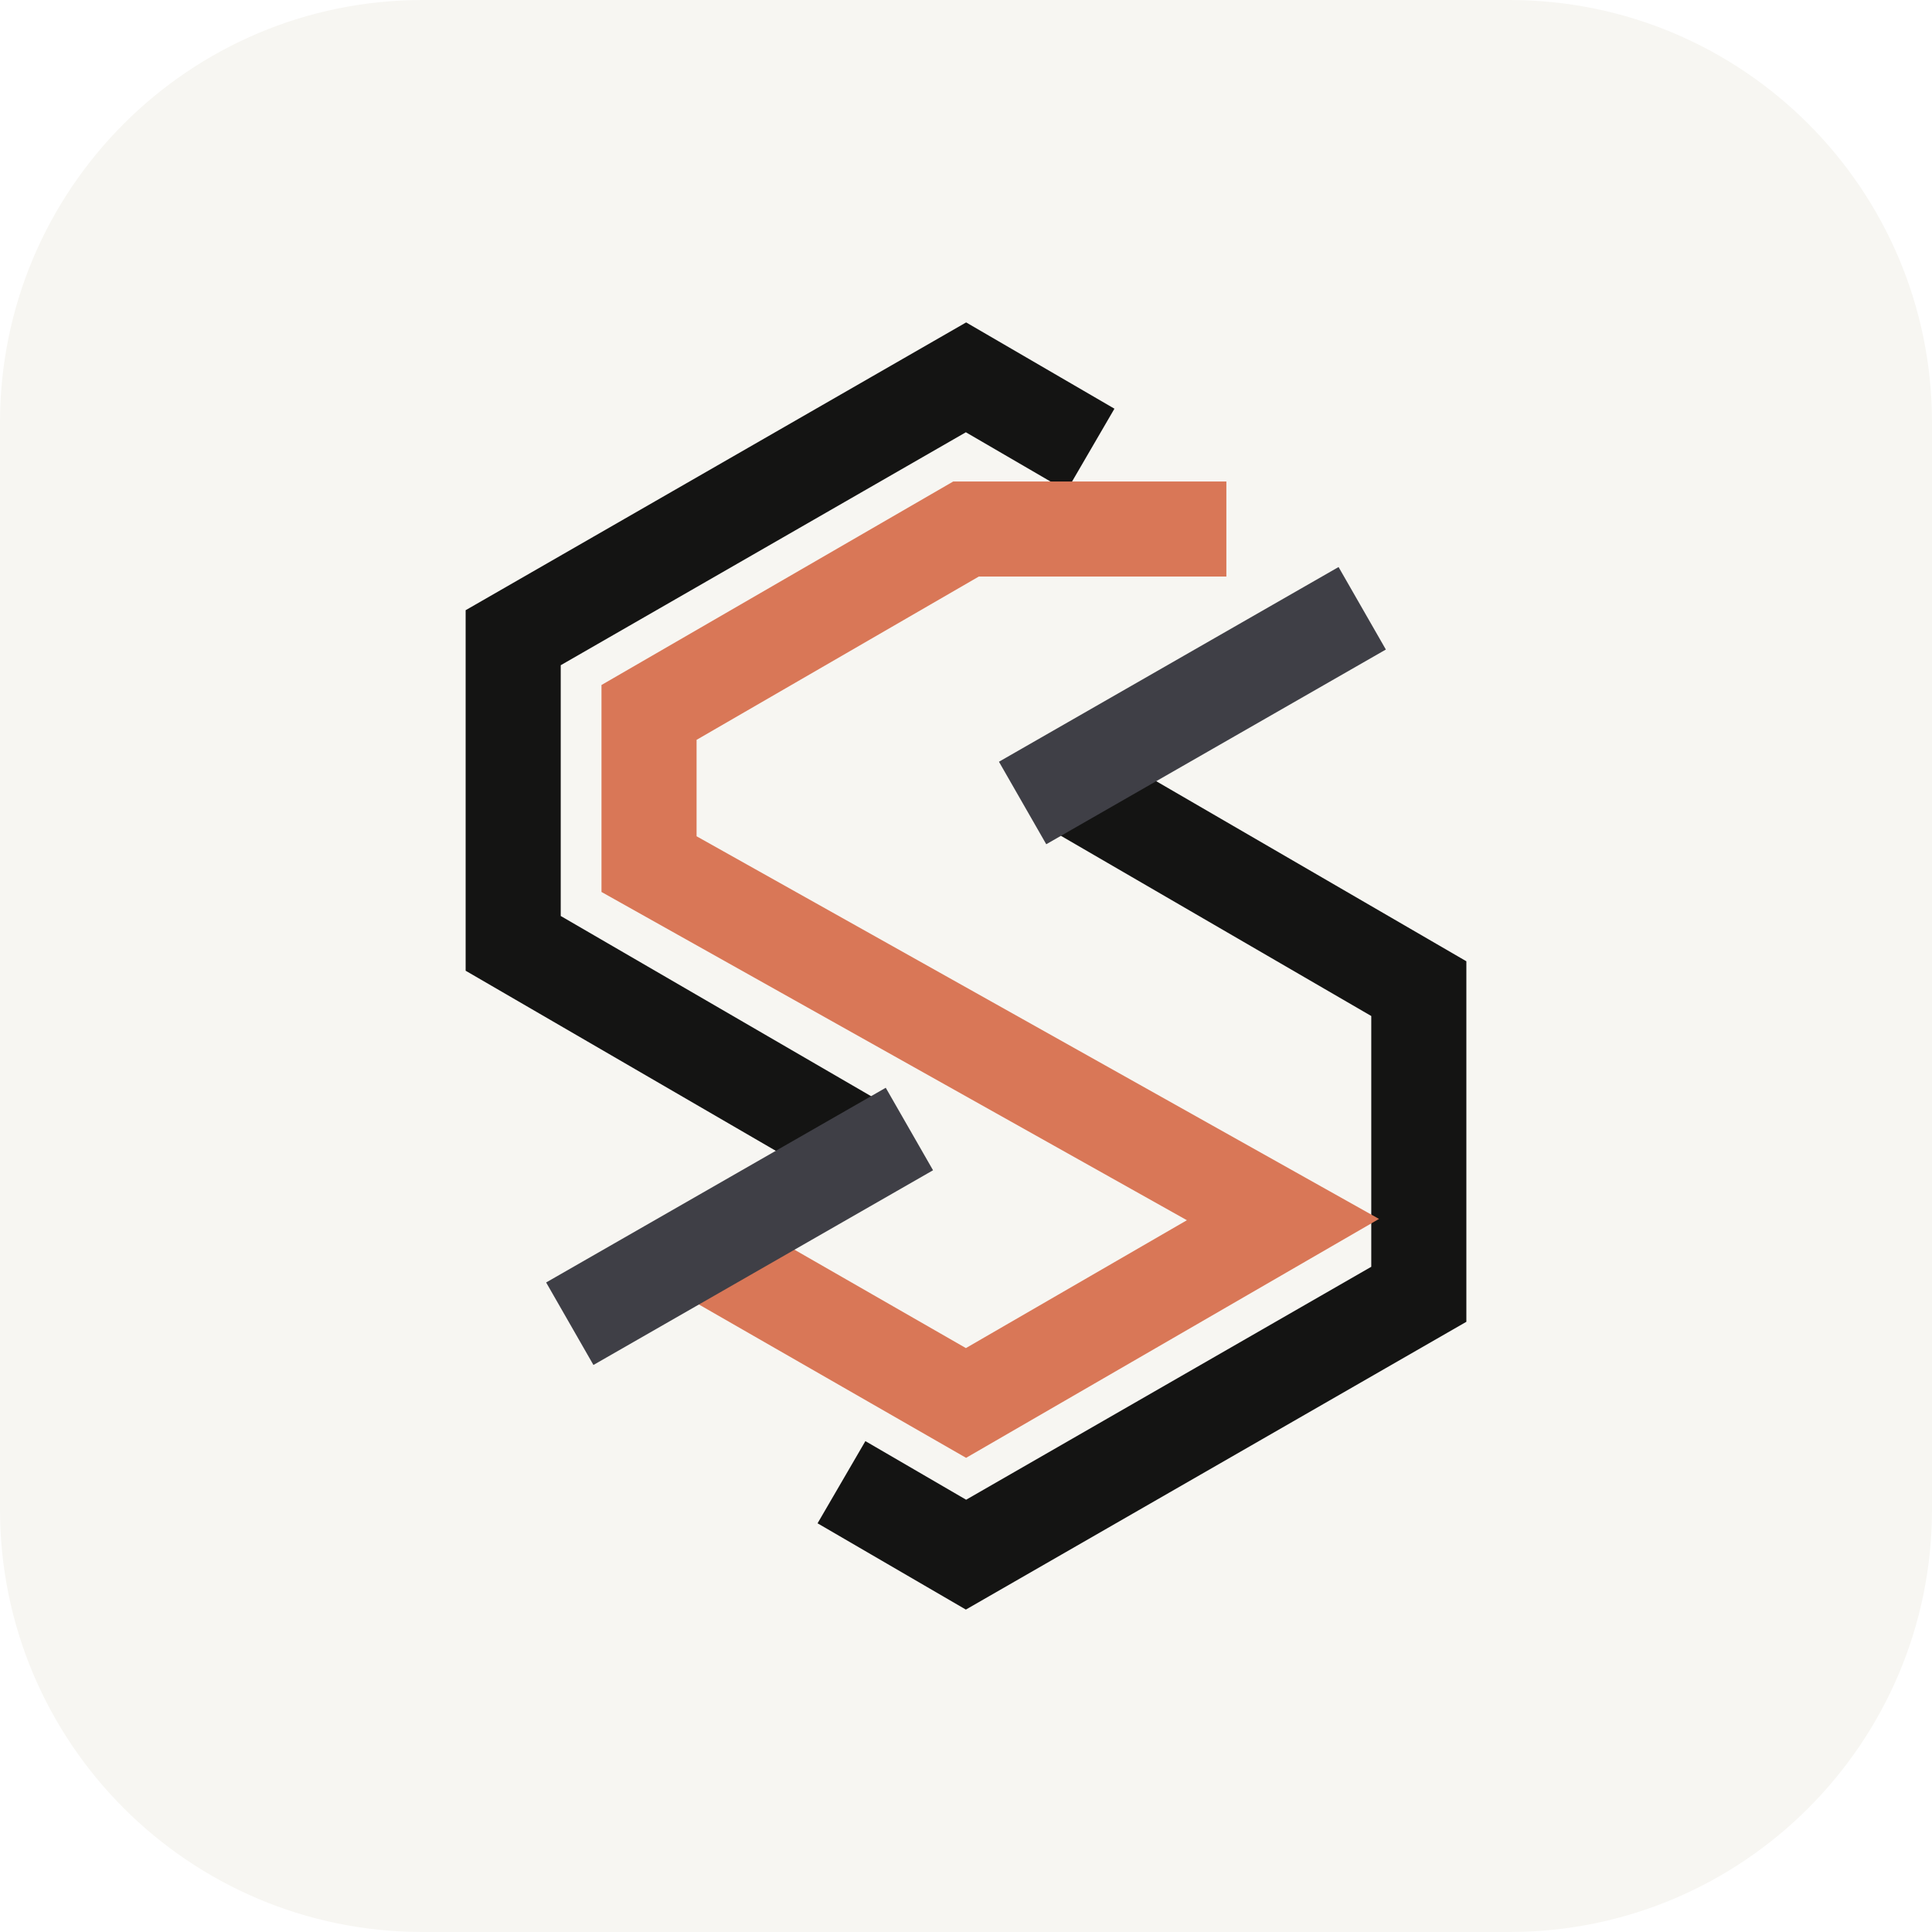
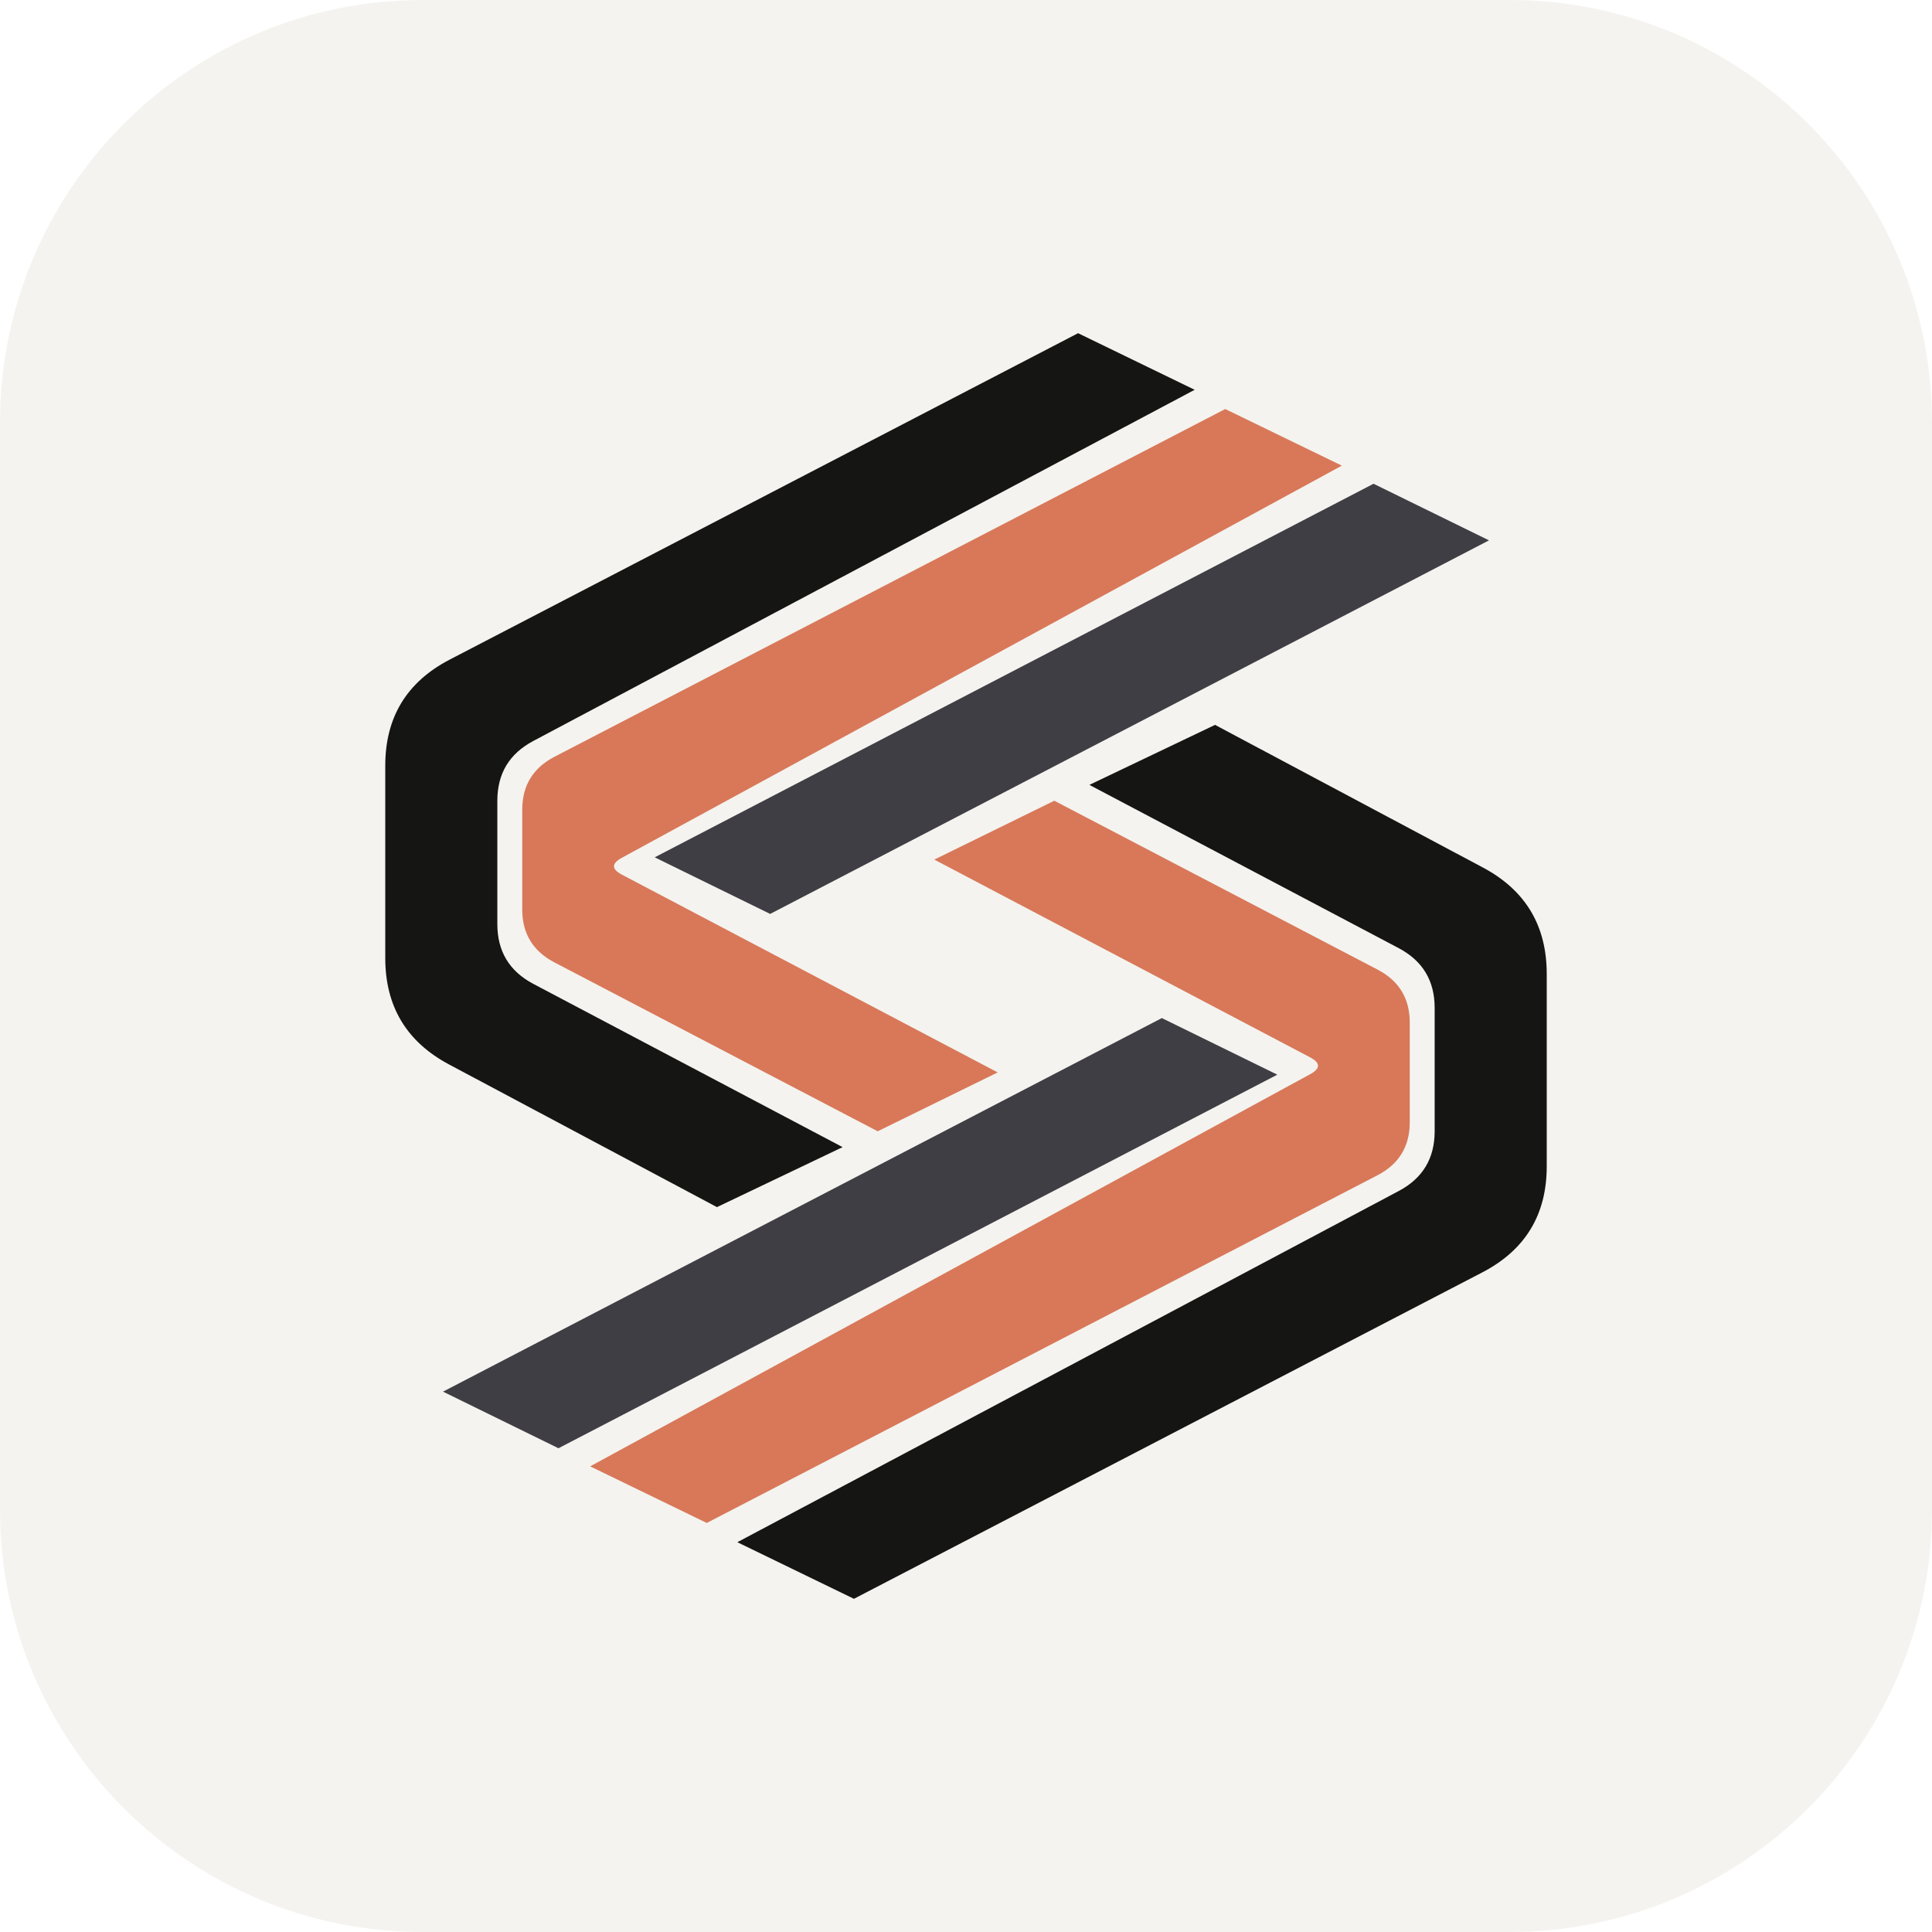
<svg xmlns="http://www.w3.org/2000/svg" viewBox="0 0 64 64" width="64" height="64" fill="none">
-   <rect width="64" height="64" rx="14" fill="#F7F6F2" />
+   <rect width="64" height="64" rx="14" fill="#F4F3EF" />
  <g transform="translate(8,8) scale(0.75)">
-     <path d="M 37.5 9.2 L 32 6 L 12 17.5 L 12 31 L 27.5 40" stroke="#141413" stroke-width="4.2" stroke-linecap="butt" stroke-linejoin="miter" />
-     <path d="M 36.5 24 L 52 33 L 52 46.5 L 32 58 L 26.5 54.8" stroke="#141413" stroke-width="4.2" stroke-linecap="butt" stroke-linejoin="miter" />
-     <path d="M 43.5 12.7 L 32 12.7 L 18 20.8 L 18 27.5 L 46 43.2 L 32 51.3 L 20.5 44.7" stroke="#D97757" stroke-width="4.2" stroke-linecap="butt" stroke-linejoin="miter" />
-     <path d="M 49.5 16.2 L 34.5 24.8" stroke="#3F3F46" stroke-width="4.2" stroke-linecap="butt" stroke-linejoin="miter" />
-     <path d="M 29.5 39.2 L 14.5 47.8" stroke="#3F3F46" stroke-width="4.2" stroke-linecap="butt" stroke-linejoin="miter" />
+     <path d="M 42.10 6.55 L 36.95 4.05 L 9.19 18.47 Q 6.35 19.95 6.35 23.15 L 6.35 31.65 Q 6.35 34.85 9.17 36.35 L 21.00 42.65 L 26.55 40.00 L 12.89 32.79 Q 11.30 31.95 11.30 30.15 L 11.30 24.70 Q 11.30 22.90 12.89 22.06 Z M 21.90 57.45 L 27.05 59.95 L 54.81 45.53 Q 57.65 44.05 57.65 40.85 L 57.65 32.35 Q 57.65 29.15 54.83 27.65 L 43.00 21.35 L 37.45 24.00 L 51.11 31.21 Q 52.70 32.05 52.70 33.85 L 52.70 39.30 Q 52.70 41.10 51.11 41.94 Z" fill="#151513" />
+     <path d="M 48.60 9.90 L 43.45 7.40 L 13.82 22.76 Q 12.40 23.50 12.40 25.10 L 12.40 29.50 Q 12.40 31.10 13.82 31.84 L 28.10 39.30 L 33.40 36.70 L 16.81 27.97 Q 16.10 27.60 16.80 27.22 Z M 15.40 54.10 L 20.55 56.60 L 50.18 41.24 Q 51.60 40.50 51.60 38.90 L 51.60 34.50 Q 51.60 32.90 50.18 32.16 L 35.90 24.70 L 30.60 27.30 L 47.19 36.03 Q 47.90 36.40 47.20 36.78 Z" fill="#D87859" />
+     <path d="M 55.10 13.20 L 50.00 10.70 L 18.25 27.20 L 23.35 29.70 Z M 8.90 50.80 L 14.00 53.30 L 45.75 36.80 L 40.65 34.30 Z" fill="#3F3E44" />
  </g>
</svg>
